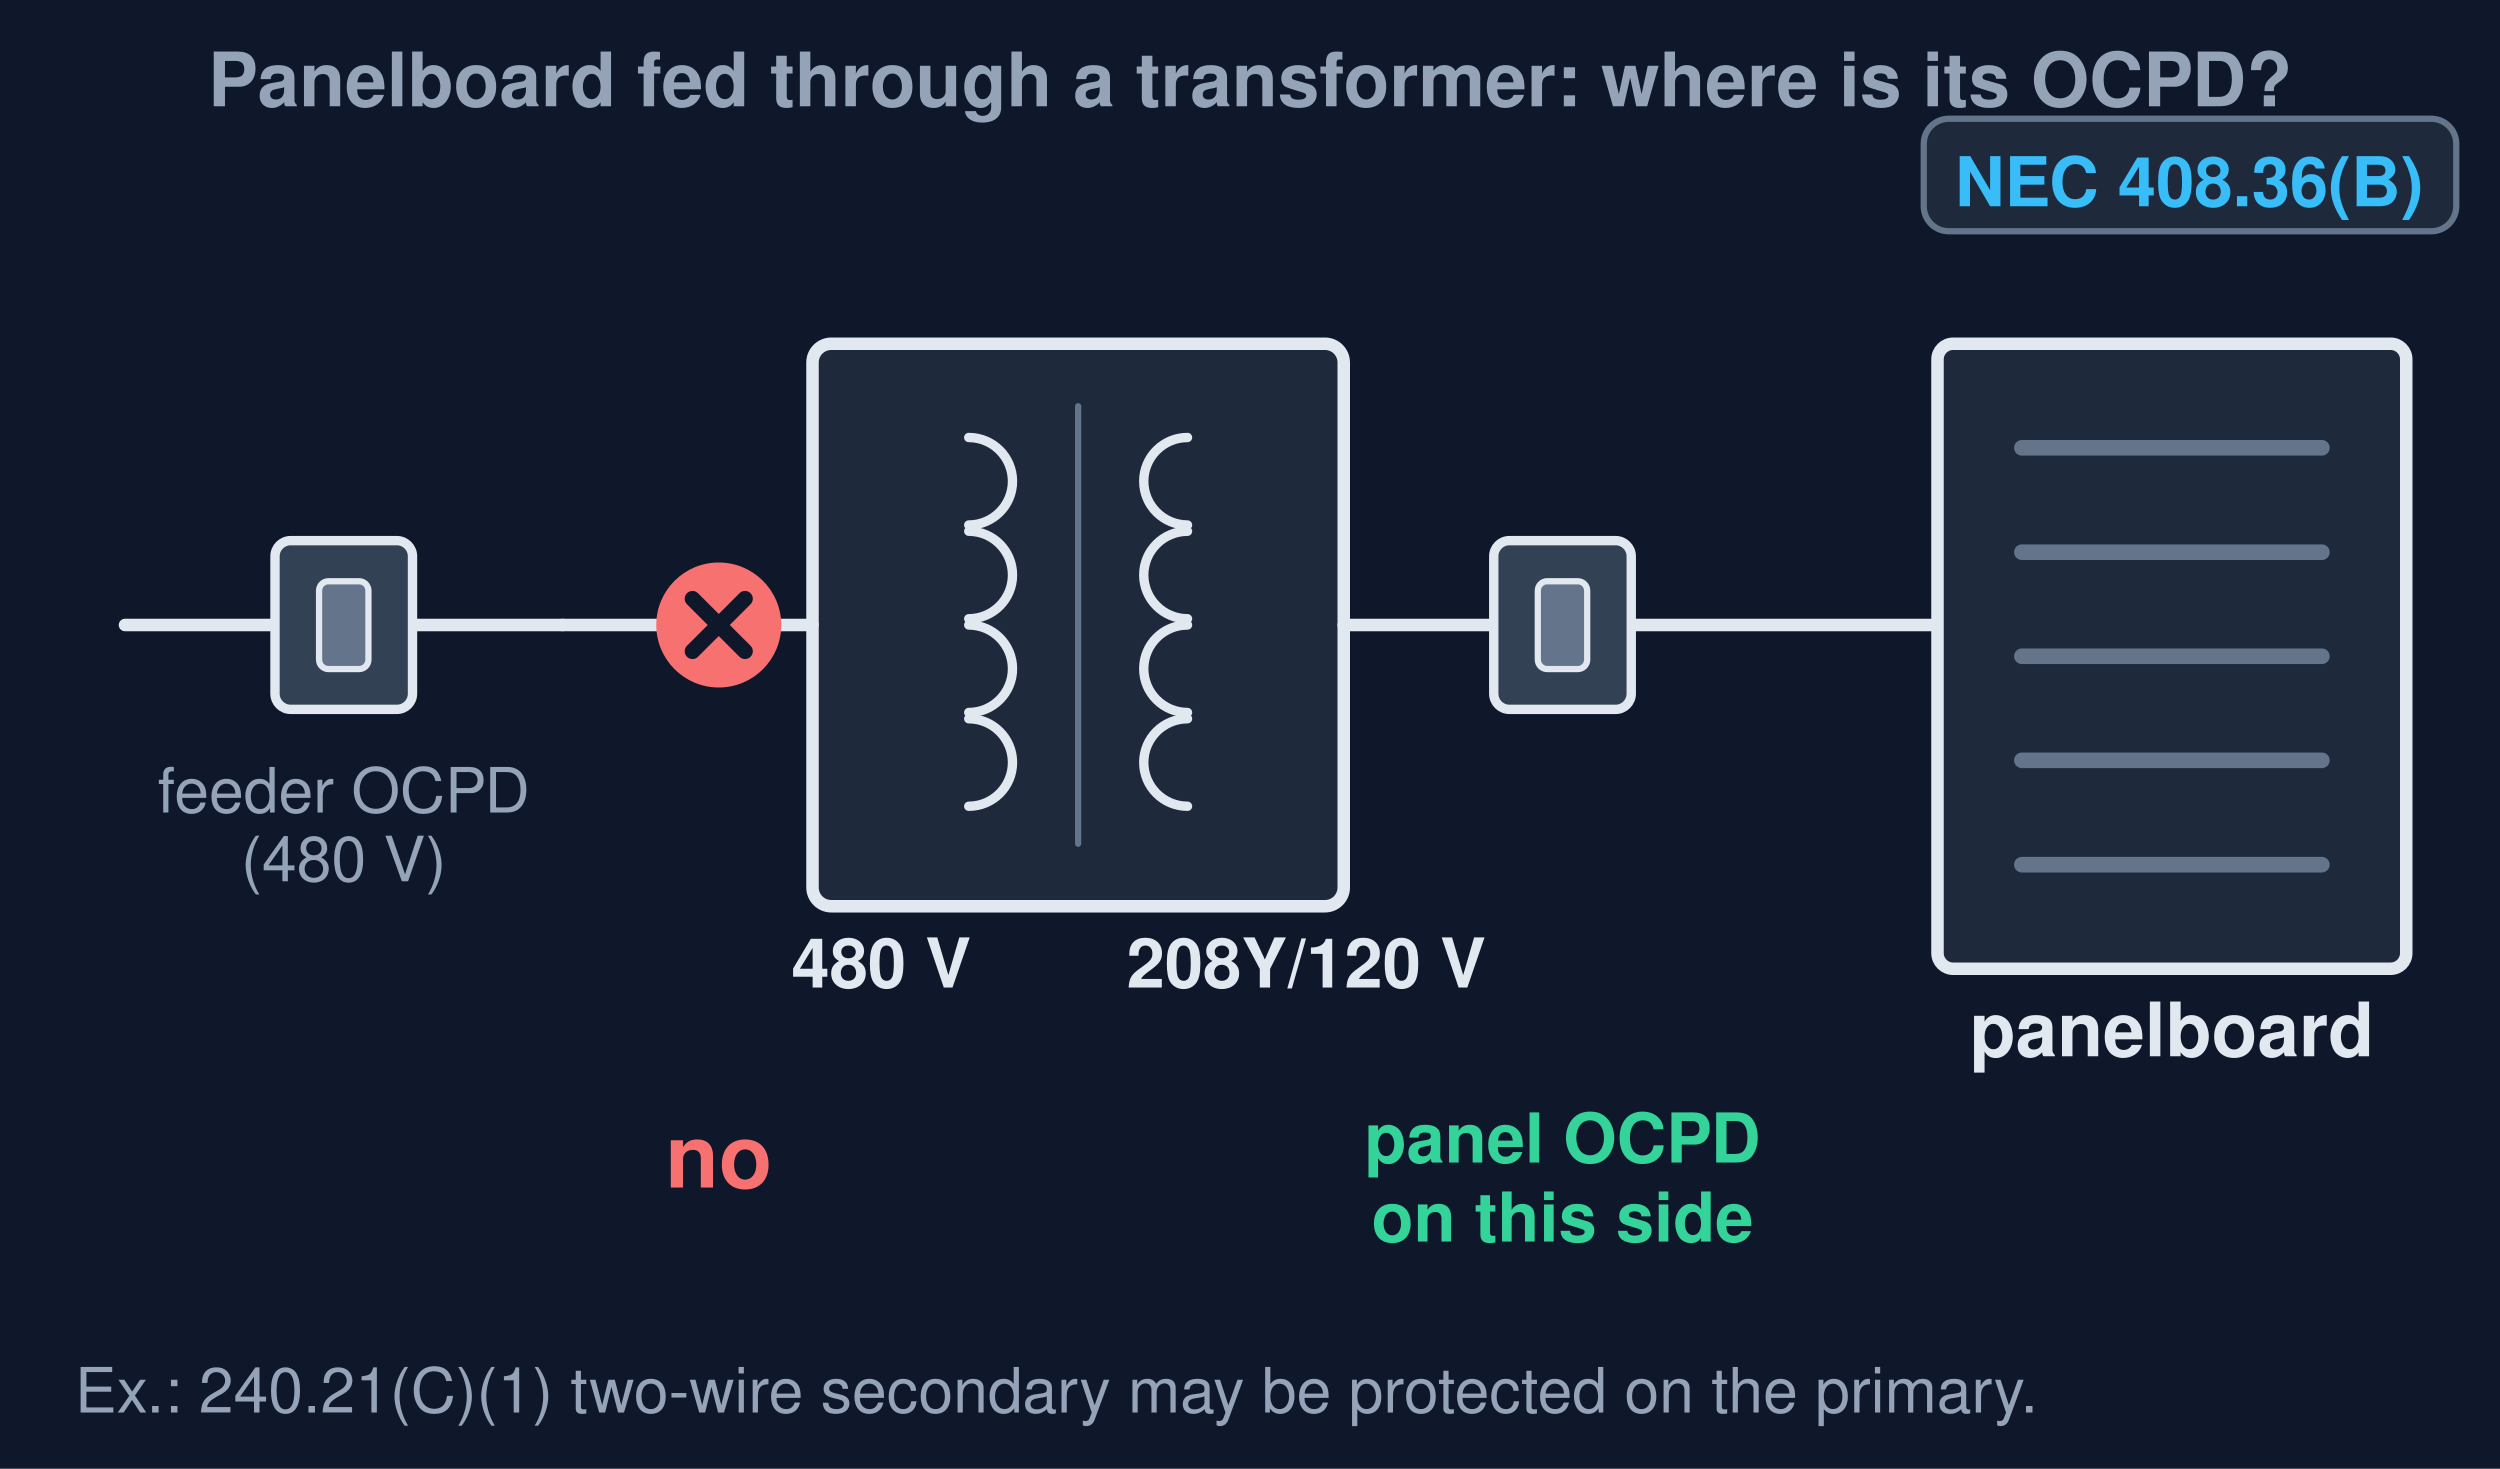
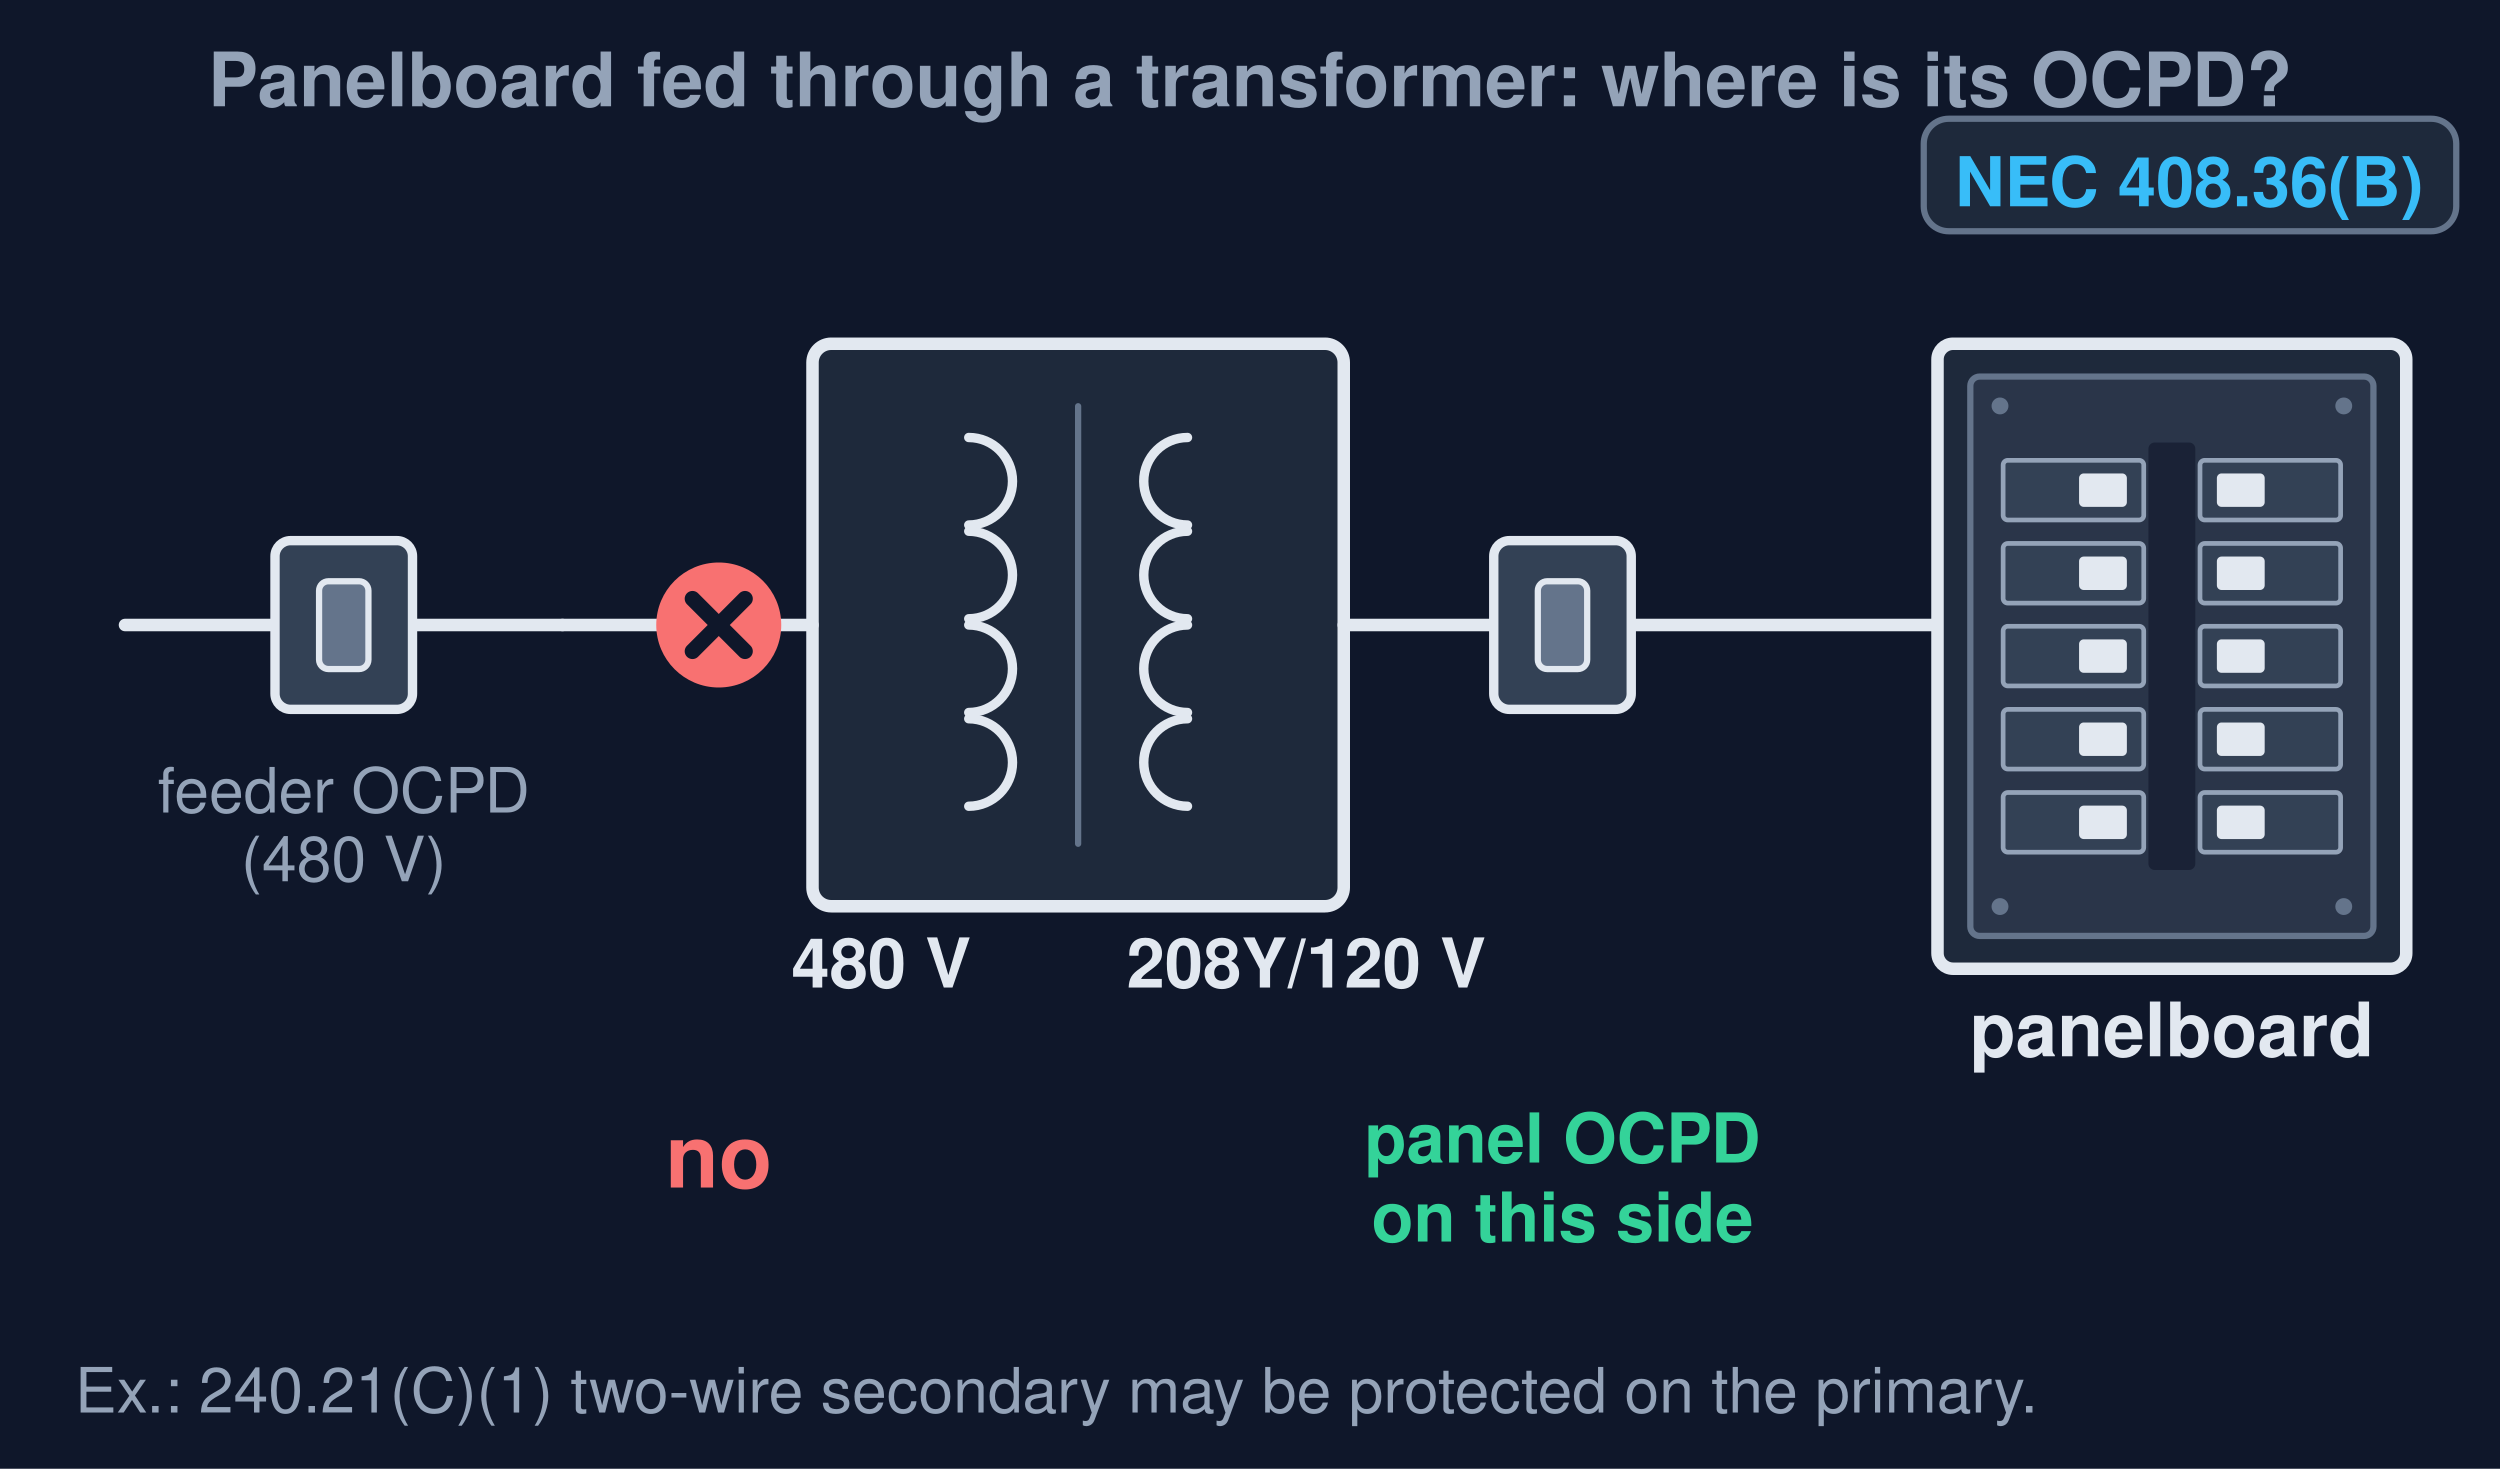
<svg xmlns="http://www.w3.org/2000/svg" width="800" height="470" viewBox="0 0 800 470">
  <rect x="0.0" y="0.0" width="800.0" height="470.0" rx="0" fill="#0f172a" fill-opacity="1.0" stroke="none" stroke-width="2" />
  <text x="400.0" y="34.0" font-family="Helvetica, Arial, sans-serif" font-size="24" font-weight="bold" fill="#94a3b8" text-anchor="middle">Panelboard fed through a transformer: where is its OCPD?</text>
  <line x1="40.0" y1="200.0" x2="180.0" y2="200.0" stroke="#e2e8f0" stroke-width="4" stroke-linecap="round" stroke-opacity="1.0" />
  <rect x="88.0" y="173.0" width="44.0" height="54.0" rx="5" fill="#334155" fill-opacity="1.0" stroke="#e2e8f0" stroke-width="3" />
  <rect x="102.1" y="186.0" width="15.8" height="28.1" rx="3" fill="#64748b" fill-opacity="1.0" stroke="#e2e8f0" stroke-width="2" />
  <text x="110.0" y="260.0" font-family="Helvetica, Arial, sans-serif" font-size="20" fill="#94a3b8" text-anchor="middle">feeder OCPD</text>
  <text x="110.0" y="282.0" font-family="Helvetica, Arial, sans-serif" font-size="20" fill="#94a3b8" text-anchor="middle">(480 V)</text>
  <line x1="180.0" y1="200.0" x2="230.0" y2="200.0" stroke="#e2e8f0" stroke-width="4" stroke-linecap="round" stroke-opacity="1.0" />
  <rect x="260.0" y="110.0" width="170.0" height="180.0" rx="6" fill="#1e293b" fill-opacity="1.0" stroke="#e2e8f0" stroke-width="4" />
  <path d="M 310 140 a 14 14 0 0 1 0 28" fill="none" stroke="#e2e8f0" stroke-width="3" stroke-linecap="round" stroke-linejoin="round" />
  <path d="M 380 140 a 14 14 0 0 0 0 28" fill="none" stroke="#e2e8f0" stroke-width="3" stroke-linecap="round" stroke-linejoin="round" />
  <path d="M 310 170 a 14 14 0 0 1 0 28" fill="none" stroke="#e2e8f0" stroke-width="3" stroke-linecap="round" stroke-linejoin="round" />
  <path d="M 380 170 a 14 14 0 0 0 0 28" fill="none" stroke="#e2e8f0" stroke-width="3" stroke-linecap="round" stroke-linejoin="round" />
  <path d="M 310 200 a 14 14 0 0 1 0 28" fill="none" stroke="#e2e8f0" stroke-width="3" stroke-linecap="round" stroke-linejoin="round" />
  <path d="M 380 200 a 14 14 0 0 0 0 28" fill="none" stroke="#e2e8f0" stroke-width="3" stroke-linecap="round" stroke-linejoin="round" />
  <path d="M 310 230 a 14 14 0 0 1 0 28" fill="none" stroke="#e2e8f0" stroke-width="3" stroke-linecap="round" stroke-linejoin="round" />
  <path d="M 380 230 a 14 14 0 0 0 0 28" fill="none" stroke="#e2e8f0" stroke-width="3" stroke-linecap="round" stroke-linejoin="round" />
  <line x1="345.0" y1="130.0" x2="345.0" y2="270.0" stroke="#64748b" stroke-width="2" stroke-linecap="round" stroke-opacity="1.0" />
  <text x="282.0" y="316.0" font-family="Helvetica, Arial, sans-serif" font-size="22" font-weight="bold" fill="#e2e8f0" text-anchor="middle">480 V</text>
  <text x="418.0" y="316.0" font-family="Helvetica, Arial, sans-serif" font-size="22" font-weight="bold" fill="#e2e8f0" text-anchor="middle">208Y/120 V</text>
  <line x1="230.0" y1="200.0" x2="260.0" y2="200.0" stroke="#e2e8f0" stroke-width="4" stroke-linecap="round" stroke-opacity="1.0" />
  <line x1="430.0" y1="200.0" x2="620.0" y2="200.0" stroke="#e2e8f0" stroke-width="4" stroke-linecap="round" stroke-opacity="1.0" />
  <circle cx="230.0" cy="200.0" r="20" fill="#f87171" stroke="none" stroke-width="2" />
  <line x1="221.6" y1="191.6" x2="238.4" y2="208.4" stroke="#0f172a" stroke-width="5" stroke-linecap="round" stroke-opacity="1.0" />
  <line x1="221.6" y1="208.4" x2="238.4" y2="191.6" stroke="#0f172a" stroke-width="5" stroke-linecap="round" stroke-opacity="1.0" />
  <rect x="478.0" y="173.0" width="44.0" height="54.0" rx="5" fill="#334155" fill-opacity="1.0" stroke="#e2e8f0" stroke-width="3" />
  <rect x="492.1" y="186.0" width="15.8" height="28.1" rx="3" fill="#64748b" fill-opacity="1.0" stroke="#e2e8f0" stroke-width="2" />
  <text x="230.0" y="380.0" font-family="Helvetica, Arial, sans-serif" font-size="28" font-weight="bold" fill="#f87171" text-anchor="middle">no</text>
  <text x="500.0" y="372.0" font-family="Helvetica, Arial, sans-serif" font-size="22" font-weight="bold" fill="#34d399" text-anchor="middle">panel OCPD</text>
  <text x="500.0" y="397.3" font-family="Helvetica, Arial, sans-serif" font-size="22" font-weight="bold" fill="#34d399" text-anchor="middle">on this side</text>
  <rect x="620.0" y="110.0" width="150.0" height="200.0" rx="5" fill="#1e293b" fill-opacity="1.0" stroke="#e2e8f0" stroke-width="4" />
-   <line x1="647.0" y1="143.3" x2="743.0" y2="143.3" stroke="#64748b" stroke-width="5" stroke-linecap="round" stroke-opacity="1.0" />
-   <line x1="647.0" y1="176.7" x2="743.0" y2="176.7" stroke="#64748b" stroke-width="5" stroke-linecap="round" stroke-opacity="1.0" />
-   <line x1="647.0" y1="210.0" x2="743.0" y2="210.0" stroke="#64748b" stroke-width="5" stroke-linecap="round" stroke-opacity="1.0" />
-   <line x1="647.0" y1="243.3" x2="743.0" y2="243.3" stroke="#64748b" stroke-width="5" stroke-linecap="round" stroke-opacity="1.0" />
-   <line x1="647.0" y1="276.7" x2="743.0" y2="276.7" stroke="#64748b" stroke-width="5" stroke-linecap="round" stroke-opacity="1.0" />
+   <rect x="630.5" y="120.5" width="129.0" height="179.0" rx="3" fill="#334155" fill-opacity="0.55" stroke="#64748b" stroke-width="2" />
+   <circle cx="640.0" cy="129.9" r="2.7" fill="#64748b" stroke="none" stroke-width="2" />
+   <circle cx="750.0" cy="129.9" r="2.7" fill="#64748b" stroke="none" stroke-width="2" />
+   <circle cx="640.0" cy="290.1" r="2.7" fill="#64748b" stroke="none" stroke-width="2" />
+   <circle cx="750.0" cy="290.1" r="2.7" fill="#64748b" stroke="none" stroke-width="2" />
+   <rect x="687.5" y="141.6" width="15.0" height="136.8" rx="2" fill="#0f172a" fill-opacity="0.6" stroke="none" stroke-width="2" />
+   <rect x="641.0" y="147.3" width="45.0" height="19.1" rx="1.5" fill="#334155" fill-opacity="1.0" stroke="#94a3b8" stroke-width="1.5" />
+   <rect x="665.3" y="151.5" width="15.3" height="10.7" rx="1.5" fill="#e2e8f0" fill-opacity="1.0" stroke="none" stroke-width="2" />
+   <rect x="704.0" y="147.3" width="45.0" height="19.1" rx="1.5" fill="#334155" fill-opacity="1.0" stroke="#94a3b8" stroke-width="1.5" />
+   <rect x="709.4" y="151.5" width="15.3" height="10.7" rx="1.5" fill="#e2e8f0" fill-opacity="1.0" stroke="none" stroke-width="2" />
+   <rect x="641.0" y="173.9" width="45.0" height="19.1" rx="1.5" fill="#334155" fill-opacity="1.0" stroke="#94a3b8" stroke-width="1.5" />
+   <rect x="665.3" y="178.1" width="15.3" height="10.7" rx="1.5" fill="#e2e8f0" fill-opacity="1.0" stroke="none" stroke-width="2" />
+   <rect x="704.0" y="173.9" width="45.0" height="19.1" rx="1.5" fill="#334155" fill-opacity="1.0" stroke="#94a3b8" stroke-width="1.5" />
+   <rect x="709.4" y="178.1" width="15.3" height="10.7" rx="1.5" fill="#e2e8f0" fill-opacity="1.0" stroke="none" stroke-width="2" />
+   <rect x="641.0" y="200.4" width="45.0" height="19.1" rx="1.5" fill="#334155" fill-opacity="1.0" stroke="#94a3b8" stroke-width="1.5" />
+   <rect x="665.3" y="204.6" width="15.3" height="10.7" rx="1.5" fill="#e2e8f0" fill-opacity="1.0" stroke="none" stroke-width="2" />
+   <rect x="704.0" y="200.4" width="45.0" height="19.1" rx="1.5" fill="#334155" fill-opacity="1.0" stroke="#94a3b8" stroke-width="1.5" />
+   <rect x="709.4" y="204.6" width="15.3" height="10.7" rx="1.5" fill="#e2e8f0" fill-opacity="1.0" stroke="none" stroke-width="2" />
+   <rect x="641.0" y="227.0" width="45.0" height="19.1" rx="1.5" fill="#334155" fill-opacity="1.0" stroke="#94a3b8" stroke-width="1.5" />
+   <rect x="665.3" y="231.2" width="15.3" height="10.7" rx="1.5" fill="#e2e8f0" fill-opacity="1.0" stroke="none" stroke-width="2" />
+   <rect x="704.0" y="227.0" width="45.0" height="19.1" rx="1.5" fill="#334155" fill-opacity="1.0" stroke="#94a3b8" stroke-width="1.5" />
+   <rect x="709.4" y="231.2" width="15.3" height="10.7" rx="1.5" fill="#e2e8f0" fill-opacity="1.0" stroke="none" stroke-width="2" />
+   <rect x="641.0" y="253.6" width="45.0" height="19.1" rx="1.5" fill="#334155" fill-opacity="1.0" stroke="#94a3b8" stroke-width="1.5" />
+   <rect x="665.3" y="257.8" width="15.3" height="10.7" rx="1.5" fill="#e2e8f0" fill-opacity="1.0" stroke="none" stroke-width="2" />
+   <rect x="704.0" y="253.6" width="45.0" height="19.1" rx="1.5" fill="#334155" fill-opacity="1.0" stroke="#94a3b8" stroke-width="1.5" />
+   <rect x="709.4" y="257.8" width="15.3" height="10.7" rx="1.5" fill="#e2e8f0" fill-opacity="1.0" stroke="none" stroke-width="2" />
  <text x="695.0" y="338.0" font-family="Helvetica, Arial, sans-serif" font-size="24" font-weight="bold" fill="#e2e8f0" text-anchor="middle">panelboard</text>
  <text x="24.0" y="452.0" font-family="Helvetica, Arial, sans-serif" font-size="20" fill="#94a3b8" text-anchor="start">Ex.: 240.21(C)(1) two-wire secondary may be protected on the primary.</text>
  <rect x="615.6" y="38.0" width="170.4" height="36.0" rx="8" fill="#1e293b" fill-opacity="1.0" stroke="#64748b" stroke-width="2" />
  <text x="625.6" y="66.0" font-family="Helvetica, Arial, sans-serif" font-size="22" font-weight="bold" fill="#38bdf8" text-anchor="start">NEC 408.36(B)</text>
</svg>
